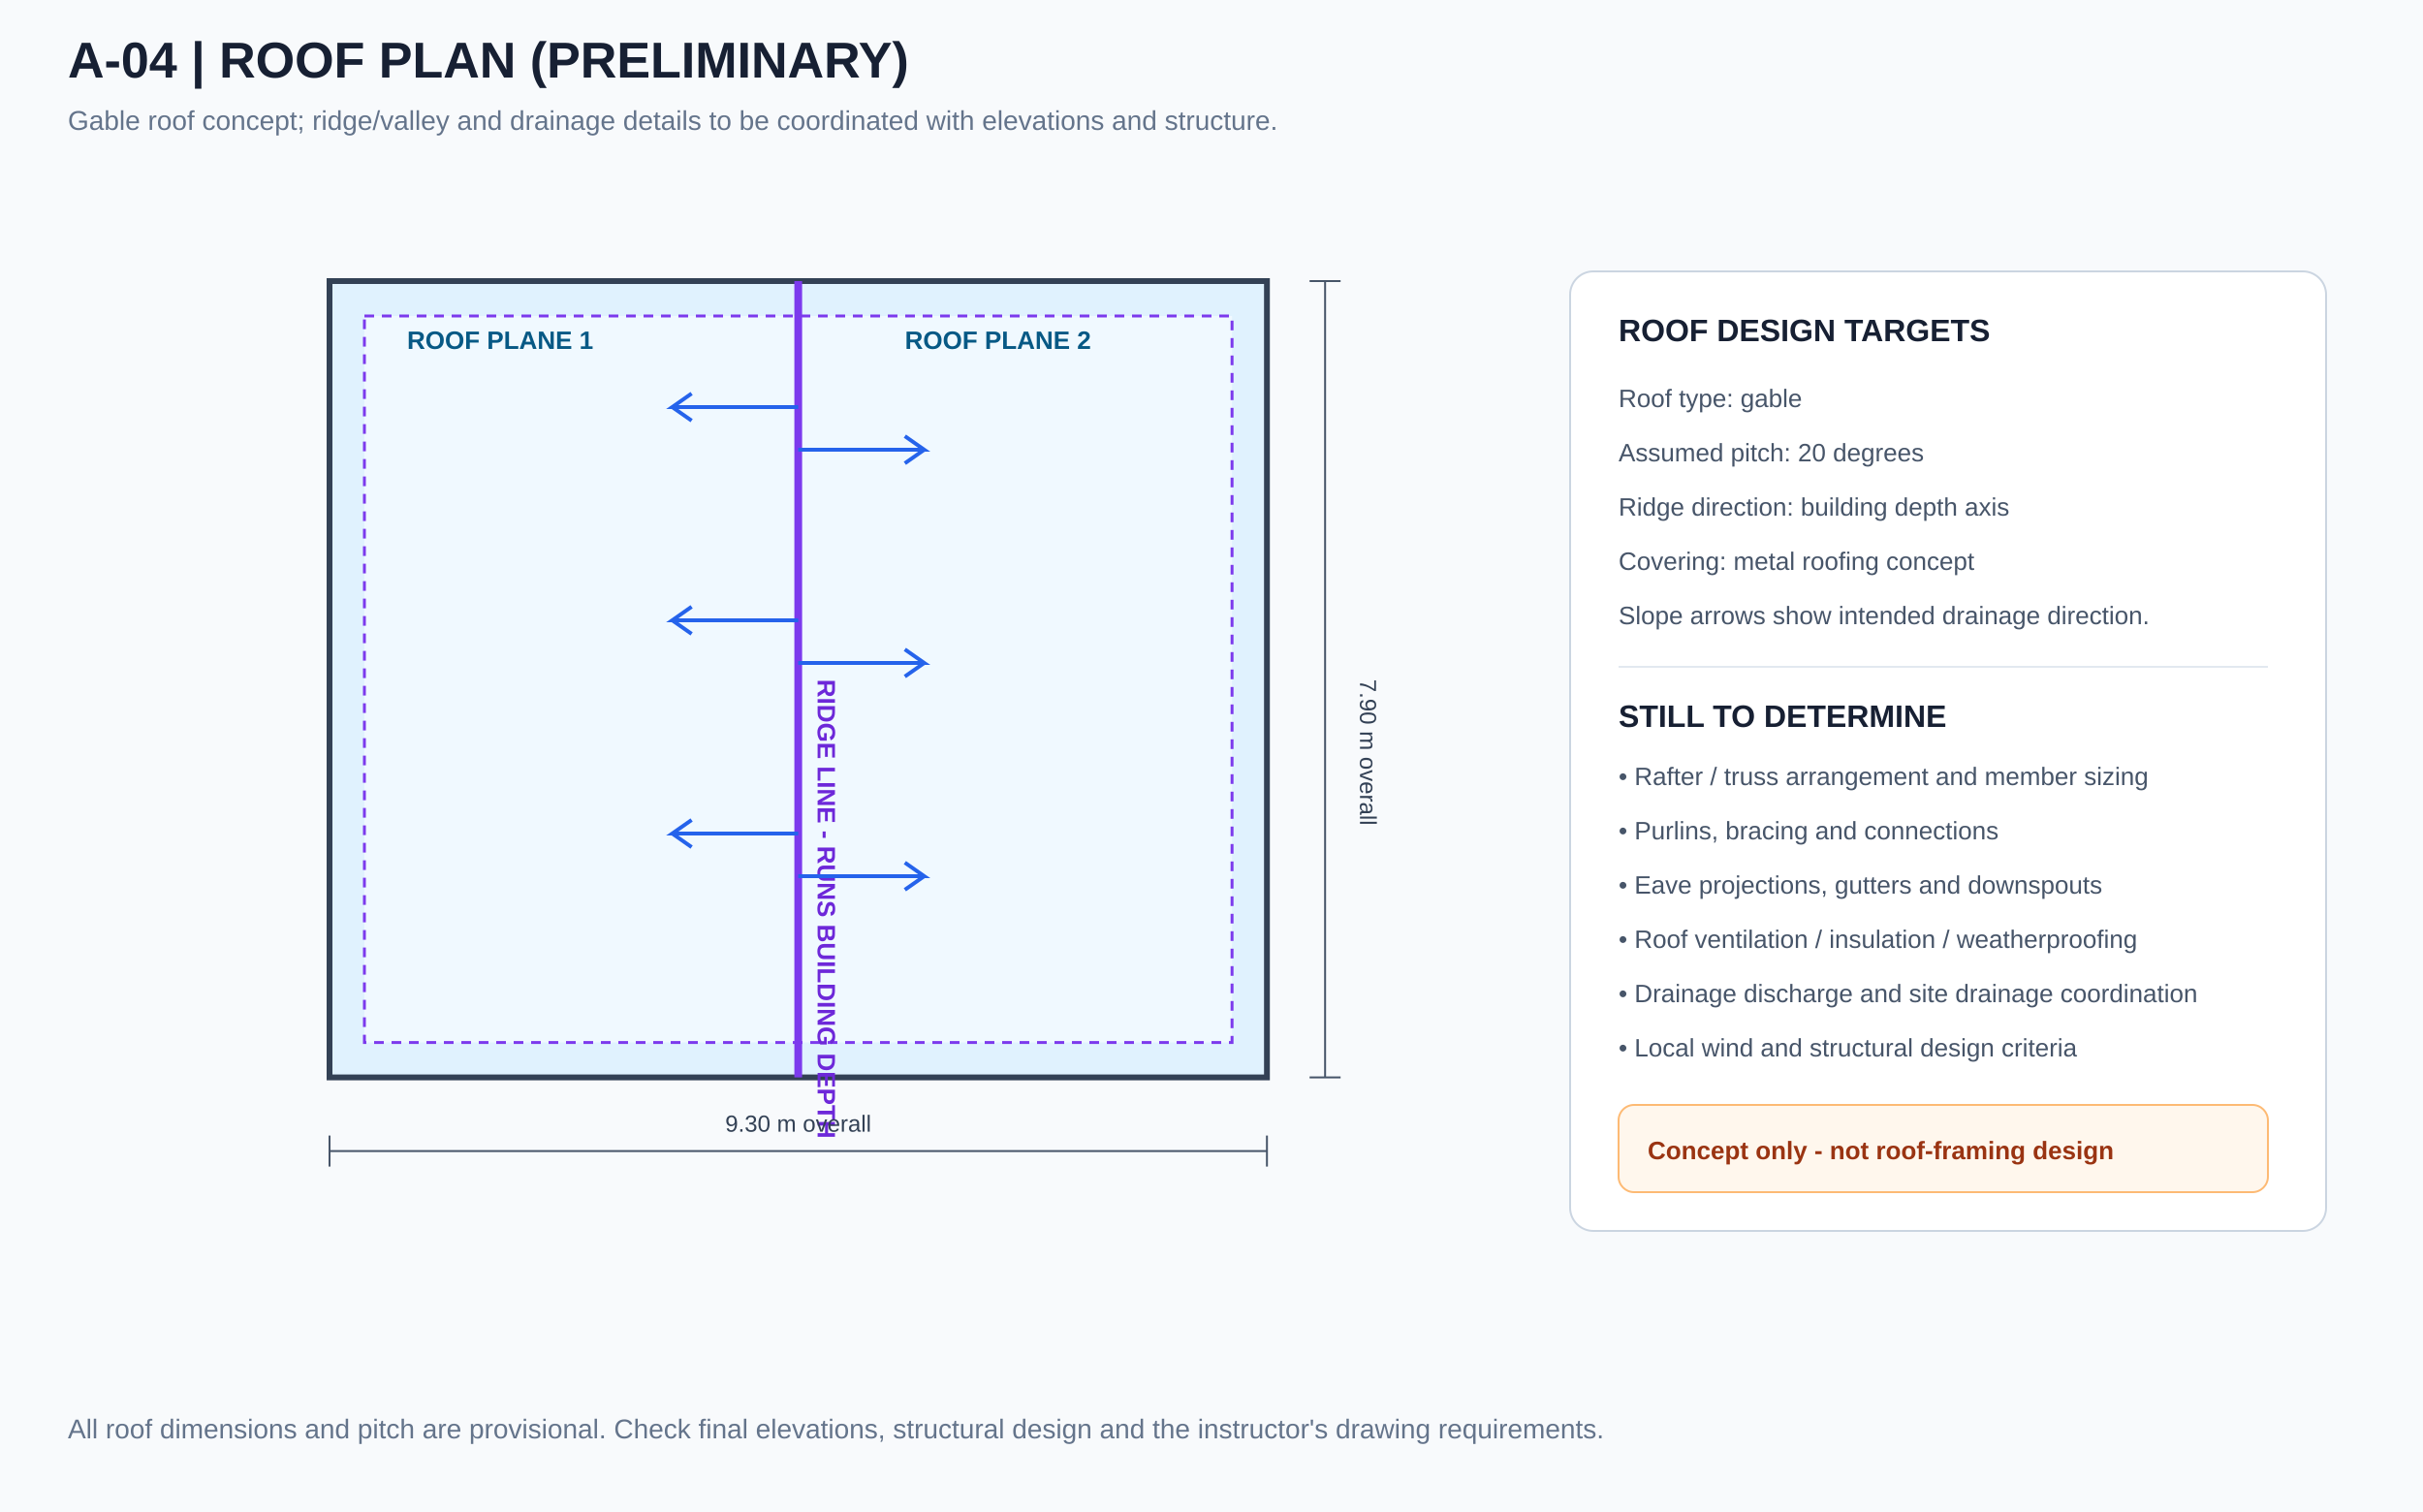
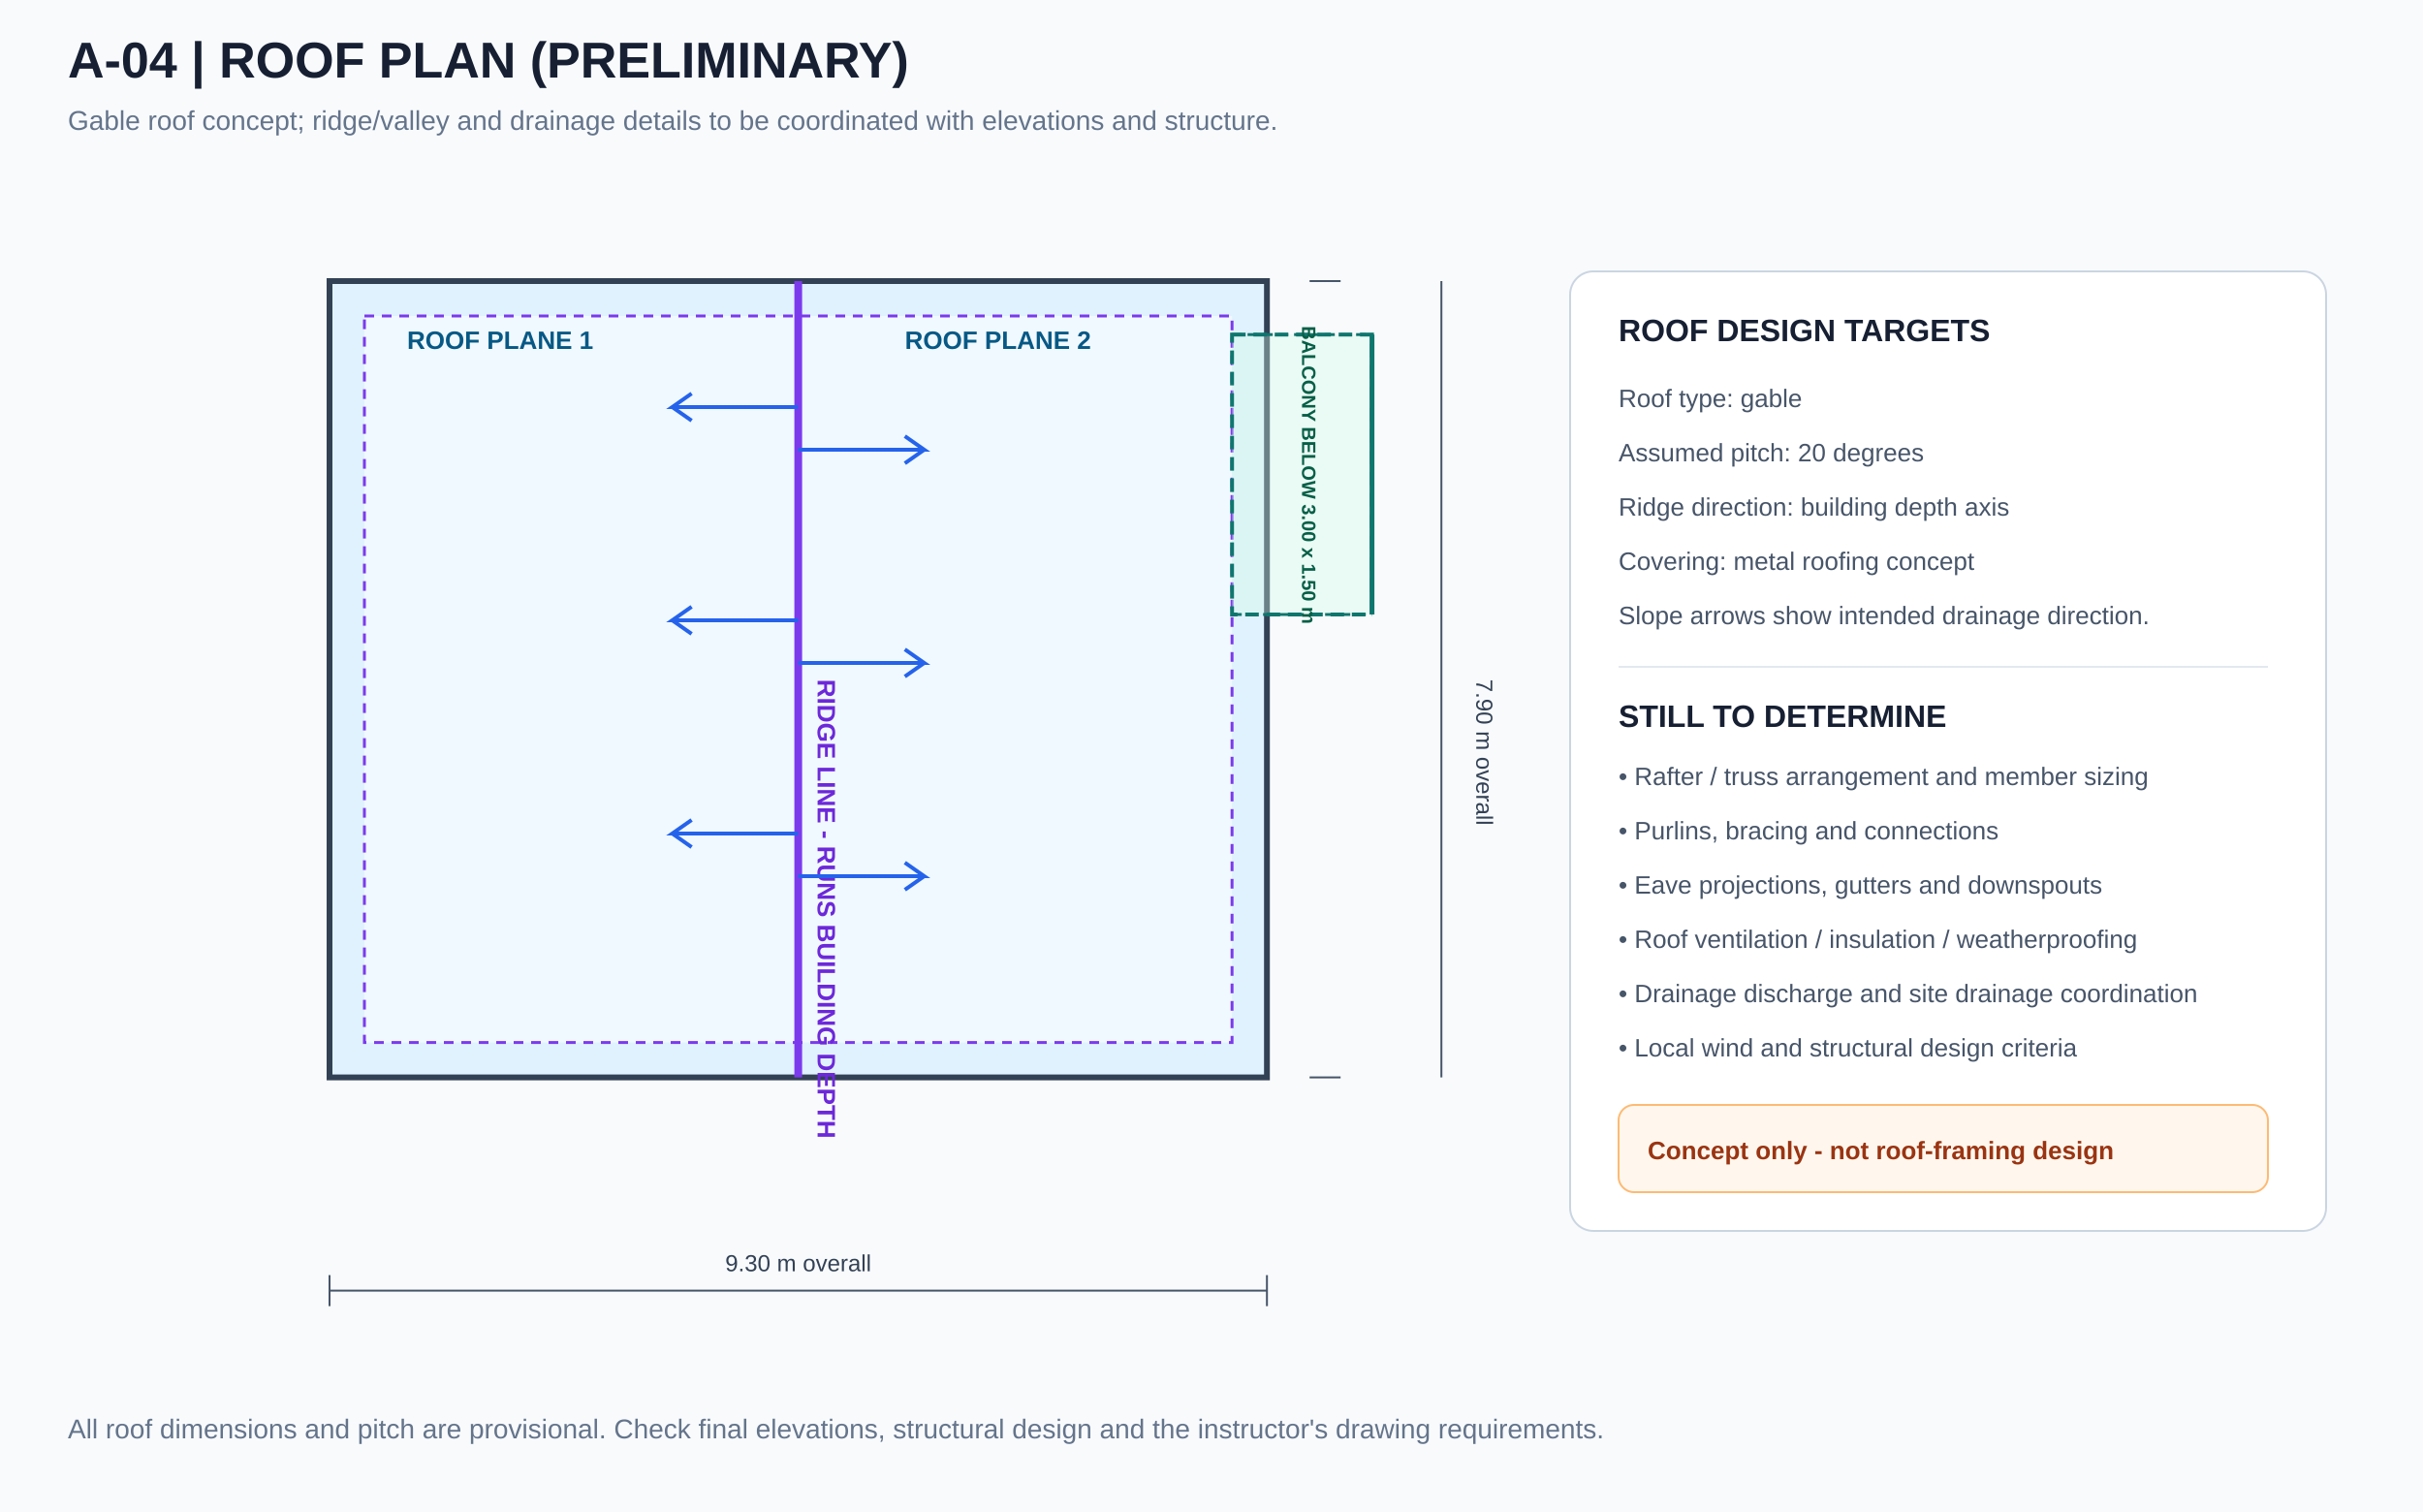
- <svg xmlns="http://www.w3.org/2000/svg" width="1250" height="780" viewBox="0 0 1250 780" role="img" aria-labelledby="title desc">
+ <svg xmlns="http://www.w3.org/2000/svg" data-front-facade="east" data-balcony-width-m="3.00" data-balcony-projection-m="1.50" data-balcony-offset-m="0.20" width="1250" height="780" viewBox="0 0 1250 780" role="img" aria-labelledby="title desc">
  <style>text{font-family:Arial,Helvetica,sans-serif}.title{font-size:26px;font-weight:700;fill:#172033}.sub{font-size:14px;fill:#64748b}.note{font-size:13px;fill:#475569}.head{font-size:16px;font-weight:700;fill:#172033}</style>
  <rect width="1250" height="780" fill="#f8fafc" />
  <text class="title" x="35" y="40">A-04 | ROOF PLAN (PRELIMINARY)</text>
  <text class="sub" x="35" y="67">Gable roof concept; ridge/valley and drainage details to be coordinated with elevations and structure.</text>
  <rect x="170" y="145" width="483.6" height="410.8" fill="#e0f2fe" stroke="#334155" stroke-width="3" />
  <rect x="188" y="163" width="447.6" height="374.8" fill="#ffffff" fill-opacity="0.5" stroke="#7c3aed" stroke-width="1.5" stroke-dasharray="5 4" />
  <line x1="411.8" y1="145" x2="411.8" y2="555.8" stroke="#7c3aed" stroke-width="4" />
  <text x="421.8" y="350.4" font-size="13" font-weight="700" fill="#6d28d9" transform="rotate(90 421.8 350.4)">RIDGE LINE - RUNS BUILDING DEPTH</text>
  <path d="M411.8 210 L346.8 210 l10 -7 M346.8 210 l10 7" stroke="#2563eb" stroke-width="2" fill="none" />
  <path d="M411.8 232 L476.8 232 l-10 -7 M476.8 232 l-10 7" stroke="#2563eb" stroke-width="2" fill="none" />
  <path d="M411.8 320 L346.8 320 l10 -7 M346.8 320 l10 7" stroke="#2563eb" stroke-width="2" fill="none" />
  <path d="M411.8 342 L476.8 342 l-10 -7 M476.8 342 l-10 7" stroke="#2563eb" stroke-width="2" fill="none" />
  <path d="M411.8 430 L346.8 430 l10 -7 M346.8 430 l10 7" stroke="#2563eb" stroke-width="2" fill="none" />
  <path d="M411.8 452 L476.8 452 l-10 -7 M476.8 452 l-10 7" stroke="#2563eb" stroke-width="2" fill="none" />
  <text x="210" y="180" font-size="13" font-weight="700" fill="#075985">ROOF PLANE 1</text>
  <text x="466.8" y="180" font-size="13" font-weight="700" fill="#075985">ROOF PLANE 2</text>
-   <line x1="170" y1="593.8" x2="653.6" y2="593.8" stroke="#475569" />
-   <line x1="170" y1="585.8" x2="170" y2="601.8" stroke="#475569" />
-   <line x1="653.6" y1="585.8" x2="653.6" y2="601.8" stroke="#475569" />
-   <text x="411.8" y="583.8" text-anchor="middle" font-size="12" fill="#334155">9.30 m overall</text>
-   <line x1="683.6" y1="145" x2="683.6" y2="555.8" stroke="#475569" />
+   <g id="front-balcony-projection">
+     <rect x="635.6" y="172.6" width="72.2" height="144.4" fill="#d1fae5" fill-opacity="0.35" stroke="#0f766e" stroke-width="2" stroke-dasharray="7 4" />
+     <line x1="635.6" y1="172.6" x2="707.8" y2="172.6" stroke="#0f766e" stroke-width="1.5" stroke-dasharray="5 3" />
+     <line x1="707.8" y1="172.6" x2="707.8" y2="317" stroke="#0f766e" stroke-width="2.5" />
+     <line x1="635.6" y1="317" x2="707.8" y2="317" stroke="#0f766e" stroke-width="1.5" stroke-dasharray="5 3" />
+     <text x="671.7" y="245" text-anchor="middle" font-size="10" font-weight="700" fill="#065f46" transform="rotate(90 671.7 245)">BALCONY BELOW 3.00 x 1.50 m</text>
+   </g>
+   <line x1="170" y1="665.8" x2="653.6" y2="665.8" stroke="#475569" />
+   <line x1="170" y1="657.8" x2="170" y2="673.8" stroke="#475569" />
+   <line x1="653.6" y1="657.8" x2="653.6" y2="673.8" stroke="#475569" />
+   <text x="411.8" y="655.8" text-anchor="middle" font-size="12" fill="#334155">9.30 m overall</text>
+   <line x1="743.6" y1="145" x2="743.6" y2="555.8" stroke="#475569" />
  <line x1="675.6" y1="145" x2="691.6" y2="145" stroke="#475569" />
  <line x1="675.6" y1="555.8" x2="691.6" y2="555.8" stroke="#475569" />
-   <text x="701.6" y="350.4" font-size="12" fill="#334155" transform="rotate(90 701.6 350.4)">7.90 m overall</text>
+   <text x="761.6" y="350.4" font-size="12" fill="#334155" transform="rotate(90 761.6 350.4)">7.90 m overall</text>
  <rect x="810" y="140" width="390" height="495" rx="12" fill="#ffffff" stroke="#cbd5e1" />
  <text class="head" x="835" y="176">ROOF DESIGN TARGETS</text>
  <text class="note" x="835" y="210">Roof type: gable</text>
  <text class="note" x="835" y="238">Assumed pitch: 20 degrees</text>
  <text class="note" x="835" y="266">Ridge direction: building depth axis</text>
  <text class="note" x="835" y="294">Covering: metal roofing concept</text>
  <text class="note" x="835" y="322">Slope arrows show intended drainage direction.</text>
  <line x1="835" y1="344" x2="1170" y2="344" stroke="#e2e8f0" />
  <text class="head" x="835" y="375">STILL TO DETERMINE</text>
  <text class="note" x="835" y="405">• Rafter / truss arrangement and member sizing</text>
  <text class="note" x="835" y="433">• Purlins, bracing and connections</text>
  <text class="note" x="835" y="461">• Eave projections, gutters and downspouts</text>
  <text class="note" x="835" y="489">• Roof ventilation / insulation / weatherproofing</text>
  <text class="note" x="835" y="517">• Drainage discharge and site drainage coordination</text>
  <text class="note" x="835" y="545">• Local wind and structural design criteria</text>
  <rect x="835" y="570" width="335" height="45" rx="8" fill="#fff7ed" stroke="#fdba74" />
  <text x="850" y="598" font-size="13" font-weight="700" fill="#9a3412">Concept only - not roof-framing design</text>
  <text class="sub" x="35" y="742">All roof dimensions and pitch are provisional. Check final elevations, structural design and the instructor's drawing requirements.</text>
</svg>
